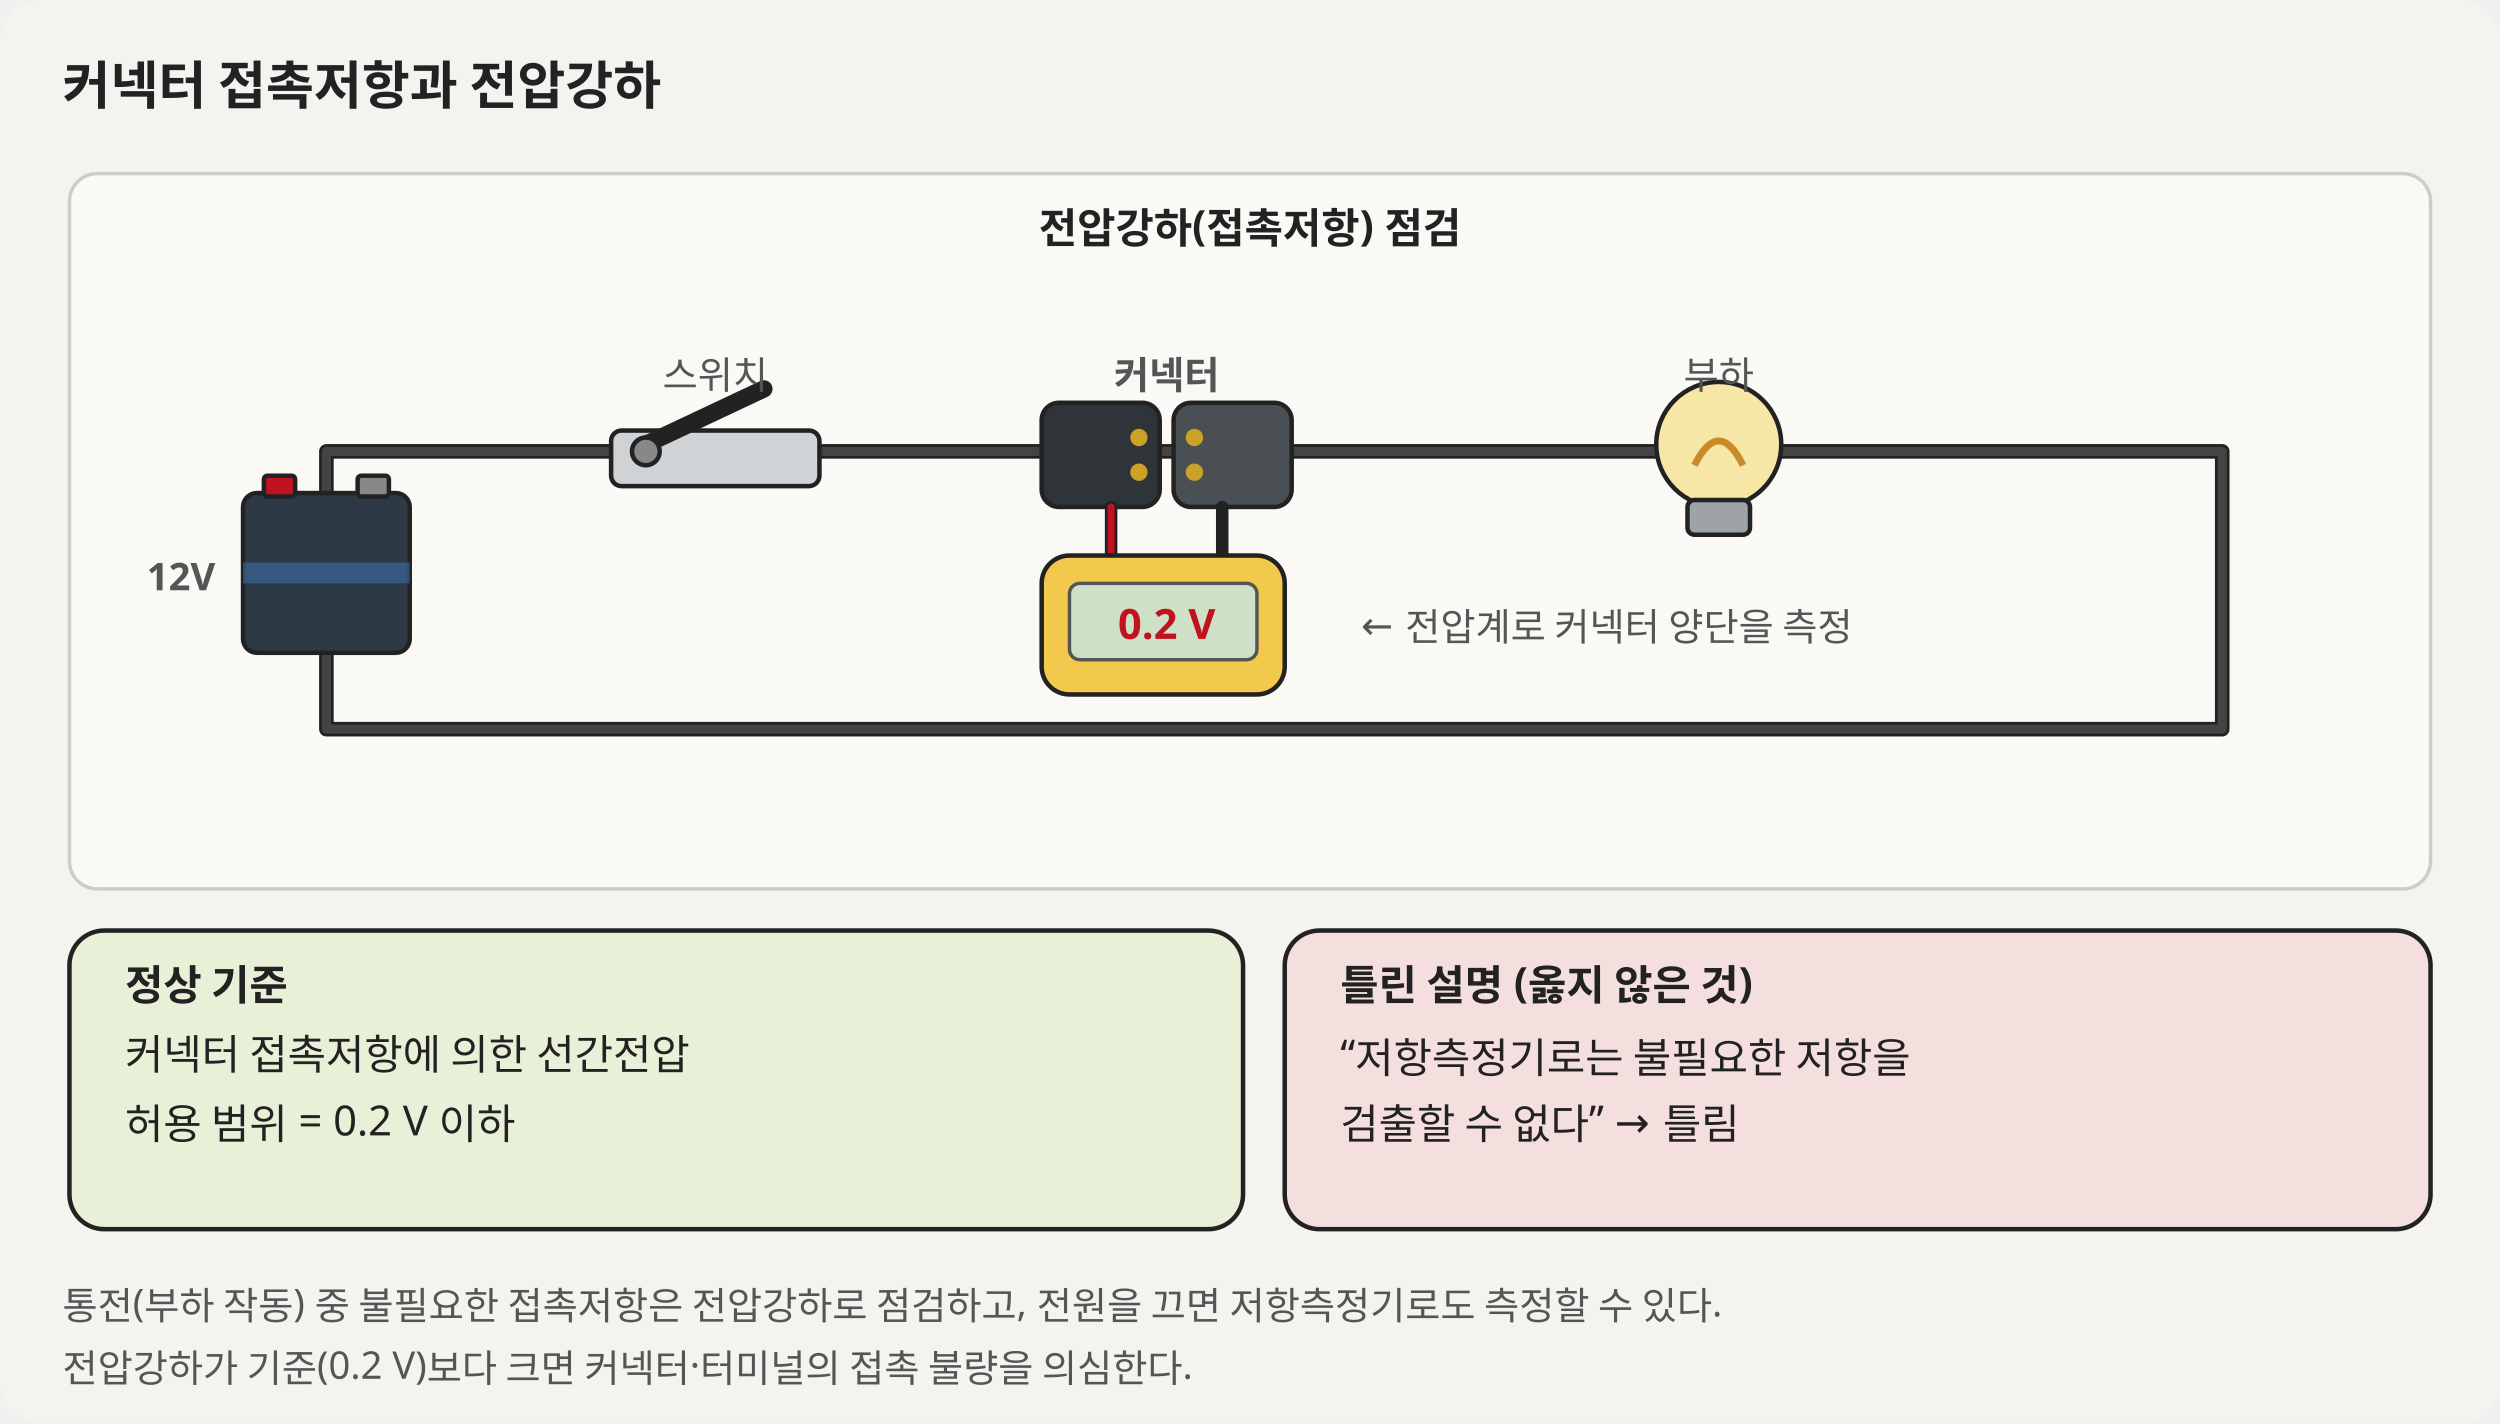
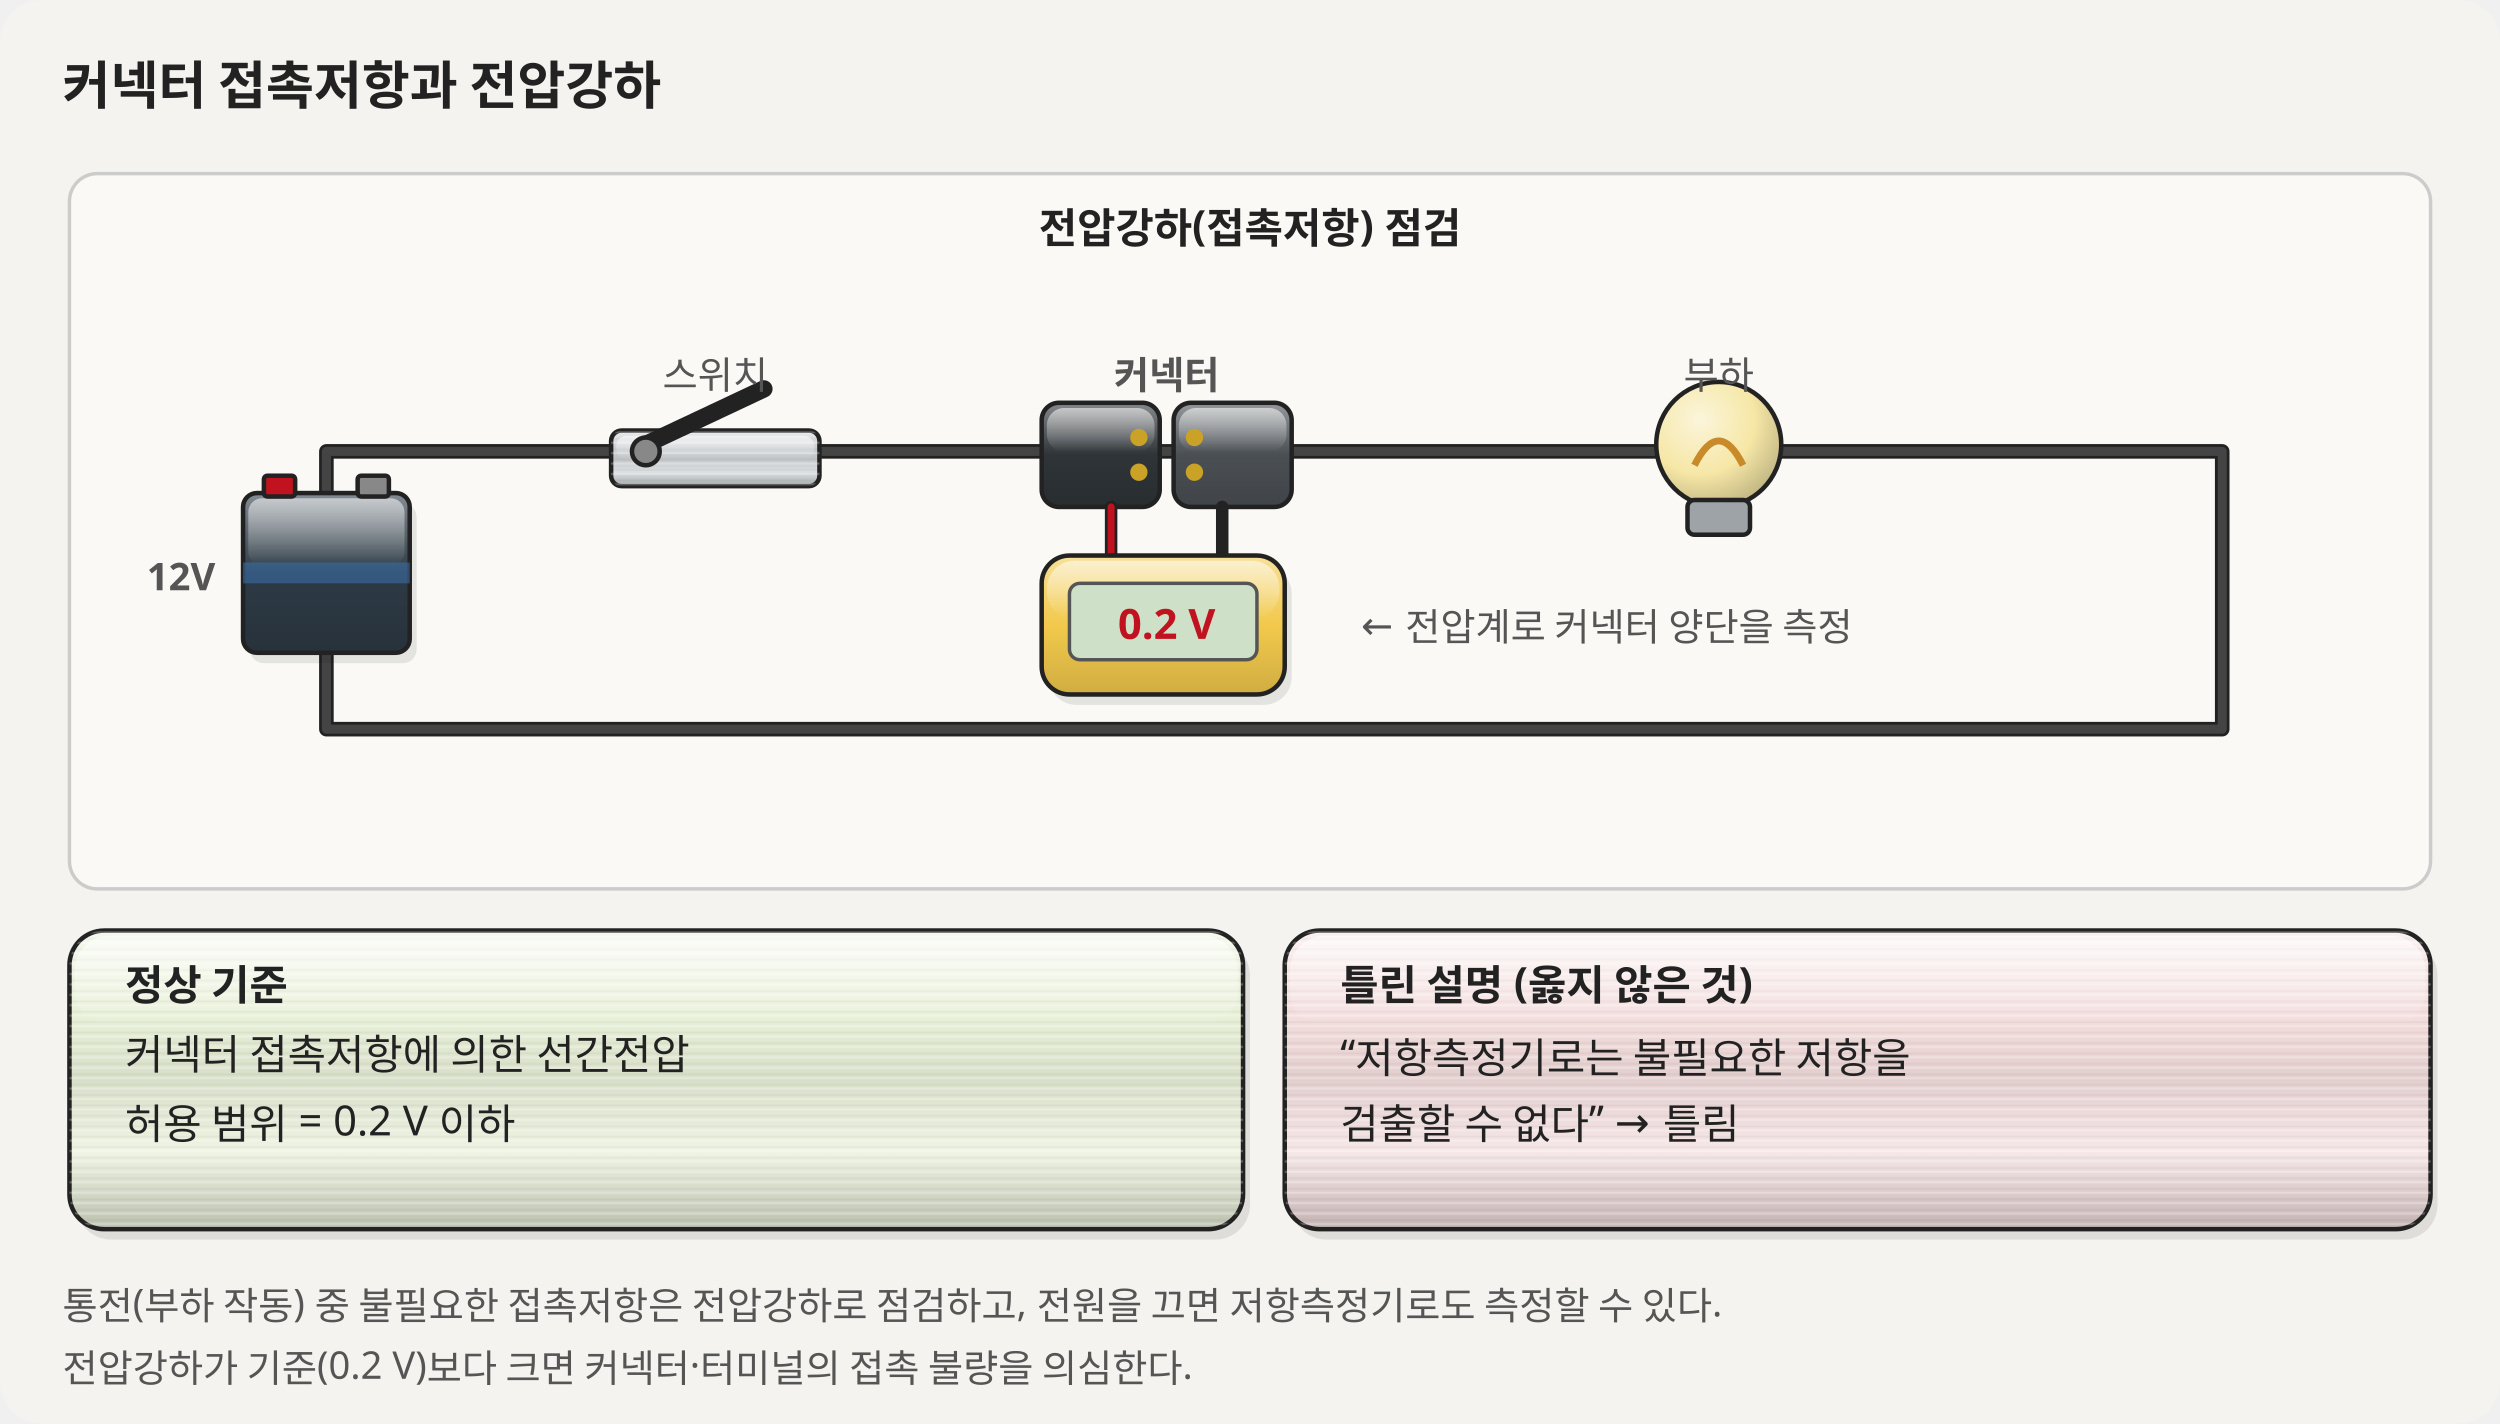
<svg xmlns="http://www.w3.org/2000/svg" viewBox="0 0 720 410" width="720" height="410" role="img" aria-label="스위치와 커넥터가 있는 회로에서 커넥터 양단 전압강하 0.2볼트 이하 점검">
  <style>
text{font:12px "Apple SD Gothic Neo","Malgun Gothic","Noto Sans KR",sans-serif;fill:#222}
.t{font-size:15px;font-weight:700}.n{font-size:11px;fill:#555}
.l{stroke:#444;stroke-width:.8;fill:none}.d{fill:#444}
.o{stroke:#222;stroke-width:1.3;stroke-linejoin:round}
.k{stroke:#222;stroke-width:1;fill:none}
</style>
+   <defs>
+     <linearGradient id="mat_gl" x1="0" y1="0" x2="0" y2="1">
+       <stop offset="0" stop-color="#fff" stop-opacity=".55" />
+       <stop offset="1" stop-color="#fff" stop-opacity="0" />
+     </linearGradient>
+     <pattern id="mat_br" width="6" height="3" patternUnits="userSpaceOnUse">
+       <path d="M0,1.5H6" stroke="#fff" stroke-width=".7" opacity=".5" />
+       <path d="M0,.4H6" stroke="#000" stroke-width=".5" opacity=".08" />
+     </pattern>
+     <linearGradient id="mat_2d3a45p" x1="0" y1="0" x2="0" y2="1">
+       <stop offset="0" stop-color="#858d93" />
+       <stop offset="0.5" stop-color="#2d3a45" />
+       <stop offset="1" stop-color="#27323b" />
+     </linearGradient>
+     <linearGradient id="mat_cfd3d6m" x1="0" y1="0" x2="0" y2="1">
+       <stop offset="0" stop-color="#e9ebed" />
+       <stop offset="0.28" stop-color="#cfd3d6" />
+       <stop offset="0.5" stop-color="#c1c4c7" />
+       <stop offset="0.74" stop-color="#dde0e2" />
+       <stop offset="1" stop-color="#a6a9ab" />
+     </linearGradient>
+     <linearGradient id="mat_2f3438p" x1="0" y1="0" x2="0" y2="1">
+       <stop offset="0" stop-color="#86898c" />
+       <stop offset="0.5" stop-color="#2f3438" />
+       <stop offset="1" stop-color="#282d30" />
+     </linearGradient>
+     <linearGradient id="mat_4a4f54p" x1="0" y1="0" x2="0" y2="1">
+       <stop offset="0" stop-color="#96999c" />
+       <stop offset="0.5" stop-color="#4a4f54" />
+       <stop offset="1" stop-color="#404448" />
+     </linearGradient>
+     <linearGradient id="mat_f2c94cp" x1="0" y1="0" x2="0" y2="1">
+       <stop offset="0" stop-color="#f7e097" />
+       <stop offset="0.5" stop-color="#f2c94c" />
+       <stop offset="1" stop-color="#d0ad41" />
+     </linearGradient>
+     <linearGradient id="mat_e8f0d8m" x1="0" y1="0" x2="0" y2="1">
+       <stop offset="0" stop-color="#f5f8ed" />
+       <stop offset="0.28" stop-color="#e8f0d8" />
+       <stop offset="0.5" stop-color="#d8dfc9" />
+       <stop offset="0.74" stop-color="#eff4e4" />
+       <stop offset="1" stop-color="#bac0ad" />
+     </linearGradient>
+     <linearGradient id="mat_f4dedem" x1="0" y1="0" x2="0" y2="1">
+       <stop offset="0" stop-color="#faf0f0" />
+       <stop offset="0.28" stop-color="#f4dede" />
+       <stop offset="0.5" stop-color="#e3cece" />
+       <stop offset="0.74" stop-color="#f7e8e8" />
+       <stop offset="1" stop-color="#c3b2b2" />
+     </linearGradient>
+     <radialGradient id="mat_f6e7a6r" cx=".35" cy=".3" r=".8">
+       <stop offset="0" stop-color="#fbf5db" />
+       <stop offset=".55" stop-color="#f6e7a6" />
+       <stop offset="1" stop-color="#b8ad7d" />
+     </radialGradient>
+   </defs>
  <defs>
    <marker id="a" viewBox="0 0 8 8" refX="7" refY="4" markerWidth="7" markerHeight="7" orient="auto">
      <path d="M0,0L8,4L0,8Z" fill="#444" />
    </marker>
    <marker id="r" viewBox="0 0 8 8" refX="7" refY="4" markerWidth="7" markerHeight="7" orient="auto">
      <path d="M0,0L8,4L0,8Z" fill="#c1121f" />
    </marker>
  </defs>
  <rect width="720" height="410" rx="12" fill="#F4F3EF" />
  <defs>
    <linearGradient id="mt" x1="0" y1="0" x2="1" y2="0">
      <stop offset="0" stop-color="#e9ebec" />
      <stop offset=".5" stop-color="#c3c7ca" />
      <stop offset="1" stop-color="#9ea3a7" />
    </linearGradient>
    <linearGradient id="mv" x1="0" y1="0" x2="0" y2="1">
      <stop offset="0" stop-color="#eceeef" />
      <stop offset="1" stop-color="#b4b9bd" />
    </linearGradient>
    <linearGradient id="bk" x1="0" y1="0" x2="1" y2="0">
      <stop offset="0" stop-color="#4a4f54" />
      <stop offset=".5" stop-color="#2b2f33" />
      <stop offset="1" stop-color="#1b1e21" />
    </linearGradient>
  </defs>
  <rect x="20" y="50" width="680" height="206" rx="8" fill="#faf9f5" stroke="#ccc" />
  <path d="M94,142V130H640V210H94V188" fill="none" stroke="#222" stroke-width="4.2" stroke-linejoin="round" stroke-linecap="round" />
  <path d="M94,142V130H640V210H94V188" fill="none" stroke="#444" stroke-width="2.6" stroke-linejoin="round" stroke-linecap="round" />
-   <rect class="o" x="70" y="142" width="48" height="46" rx="4" fill="#2d3a45" />
+   <rect x="72.0" y="145.0" width="48.0" height="46.0" rx="4" fill="#000" opacity=".09" />
+   <rect class="o" x="70" y="142" width="48" height="46" rx="4" fill="url(#mat_2d3a45p)" />
+   <rect x="71.5" y="143.5" width="45.0" height="19.32" rx="4" fill="url(#mat_gl)" pointer-events="none" />
  <rect class="o" x="76" y="137" width="9" height="6" rx="1" fill="#c1121f" />
  <rect class="o" x="103" y="137" width="9" height="6" rx="1" fill="#888" />
  <rect x="70" y="162" width="48" height="6" fill="#3d78b8" opacity=".5" />
-   <rect class="o" x="176" y="124" width="60" height="16" rx="3" fill="#cfd3d6" />
+   <rect class="o" x="176" y="124" width="60" height="16" rx="3" fill="url(#mat_cfd3d6m)" />
+   <rect x="176.0" y="124.0" width="60.0" height="16.0" rx="3" fill="url(#mat_br)" opacity=".5" pointer-events="none" />
+   <rect x="177.5" y="125.5" width="57.0" height="6.72" rx="3" fill="url(#mat_gl)" pointer-events="none" />
  <path d="M186,128L220,112" stroke="#222" stroke-width="5" stroke-linecap="round" />
  <circle class="o" cx="186" cy="130" r="4" fill="#888" />
-   <rect class="o" x="300" y="116" width="34" height="30" rx="5" fill="#2f3438" />
-   <rect class="o" x="338" y="116" width="34" height="30" rx="5" fill="#4a4f54" />
+   <rect class="o" x="300" y="116" width="34" height="30" rx="5" fill="url(#mat_2f3438p)" />
+   <rect x="301.5" y="117.5" width="31.0" height="12.6" rx="5" fill="url(#mat_gl)" pointer-events="none" />
+   <rect class="o" x="338" y="116" width="34" height="30" rx="5" fill="url(#mat_4a4f54p)" />
+   <rect x="339.5" y="117.5" width="31.0" height="12.6" rx="5" fill="url(#mat_gl)" pointer-events="none" />
  <circle cx="328" cy="126" r="2.5" fill="#c9a227" />
  <circle cx="344" cy="126" r="2.5" fill="#c9a227" />
  <circle cx="328" cy="136" r="2.5" fill="#c9a227" />
  <circle cx="344" cy="136" r="2.5" fill="#c9a227" />
-   <circle class="o" cx="495" cy="128" r="18" fill="#f6e7a6" />
+   <circle class="o" cx="495" cy="128" r="18" fill="url(#mat_f6e7a6r)" />
  <path d="M488,134 q7,-14 14,0" fill="none" stroke="#c98a2a" stroke-width="2" />
  <rect class="o" x="486" y="144" width="18" height="10" rx="2" fill="#9ea3a7" />
  <path d="M320,146V160" fill="none" stroke="#222" stroke-width="3.6" stroke-linejoin="round" stroke-linecap="round" />
  <path d="M320,146V160" fill="none" stroke="#c1121f" stroke-width="2" stroke-linejoin="round" stroke-linecap="round" />
  <path d="M352,146V160" fill="none" stroke="#222" stroke-width="3.6" stroke-linejoin="round" stroke-linecap="round" />
  <path d="M352,146V160" fill="none" stroke="#222" stroke-width="2" stroke-linejoin="round" stroke-linecap="round" />
-   <rect class="o" x="300" y="160" width="70" height="40" rx="8" fill="#f2c94c" />
+   <rect x="302.0" y="163.0" width="70.0" height="40.0" rx="8" fill="#000" opacity=".09" />
+   <rect class="o" x="300" y="160" width="70" height="40" rx="8" fill="url(#mat_f2c94cp)" />
+   <rect x="301.5" y="161.5" width="67.0" height="16.8" rx="8" fill="url(#mat_gl)" pointer-events="none" />
  <rect x="308" y="168" width="54" height="22" rx="3" fill="#cfe0c8" stroke="#555" />
-   <rect class="o" x="20" y="268" width="338" height="86" rx="10" fill="#e8f0d8" />
-   <rect class="o" x="370" y="268" width="330" height="86" rx="10" fill="#f4dede" />
+   <rect x="22.0" y="271.0" width="338.0" height="86.0" rx="10" fill="#000" opacity=".09" />
+   <rect class="o" x="20" y="268" width="338" height="86" rx="10" fill="url(#mat_e8f0d8m)" />
+   <rect x="20.0" y="268.0" width="338.0" height="86.0" rx="10" fill="url(#mat_br)" opacity=".5" pointer-events="none" />
+   <rect x="21.5" y="269.5" width="335.0" height="26" rx="10" fill="url(#mat_gl)" pointer-events="none" />
+   <rect x="372.0" y="271.0" width="330.0" height="86.0" rx="10" fill="#000" opacity=".09" />
+   <rect class="o" x="370" y="268" width="330" height="86" rx="10" fill="url(#mat_f4dedem)" />
+   <rect x="370.0" y="268.0" width="330.0" height="86.0" rx="10" fill="url(#mat_br)" opacity=".5" pointer-events="none" />
+   <rect x="371.5" y="269.5" width="327.0" height="26" rx="10" fill="url(#mat_gl)" pointer-events="none" />
  <text class="t" x="18" y="30">커넥터 접촉저항과 전압강하</text>
  <text x="360.0" y="70" text-anchor="middle" style="font-weight:700;fill:#222">전압강하(접촉저항) 점검</text>
  <text class="n" x="62" y="170" text-anchor="end" style="font-weight:700">12V</text>
  <text class="n" x="206" y="112" text-anchor="middle">스위치</text>
  <text class="n" x="336" y="112" text-anchor="middle" style="font-weight:700">커넥터</text>
  <text class="n" x="495" y="112" text-anchor="middle">부하</text>
  <text x="336" y="184" text-anchor="middle" style="font-weight:700;fill:#c1121f">0.2 V</text>
  <text class="n" x="392" y="184" text-anchor="start">← 전압계로 커넥터 양단을 측정</text>
  <text x="36" y="288" text-anchor="start" style="font-weight:700">정상 기준</text>
  <text x="36" y="308" text-anchor="start">커넥터 접촉저항에 의한 선간전압</text>
  <text x="36" y="328" text-anchor="start">허용 범위 = 0.2 V 이하</text>
  <text x="386" y="288" text-anchor="start" style="font-weight:700">틀린 설명 (옳지 않은 것)</text>
  <text x="386" y="308" text-anchor="start">“저항측정기로는 불필요한 저항을</text>
  <text x="386" y="328" text-anchor="start"> 검출할 수 없다”  → 틀림</text>
  <text class="n" x="18" y="380">통전(부하 작동) 중 불필요한 접촉저항은 전압강하로 점검하고, 전원을 끄면 저항측정기로도 측정할 수 있다.</text>
  <text class="n" x="18" y="398">전압강하가 기준(0.2 V)보다 크면 커넥터·터미널의 접촉 불량을 의심한다.</text>
</svg>
